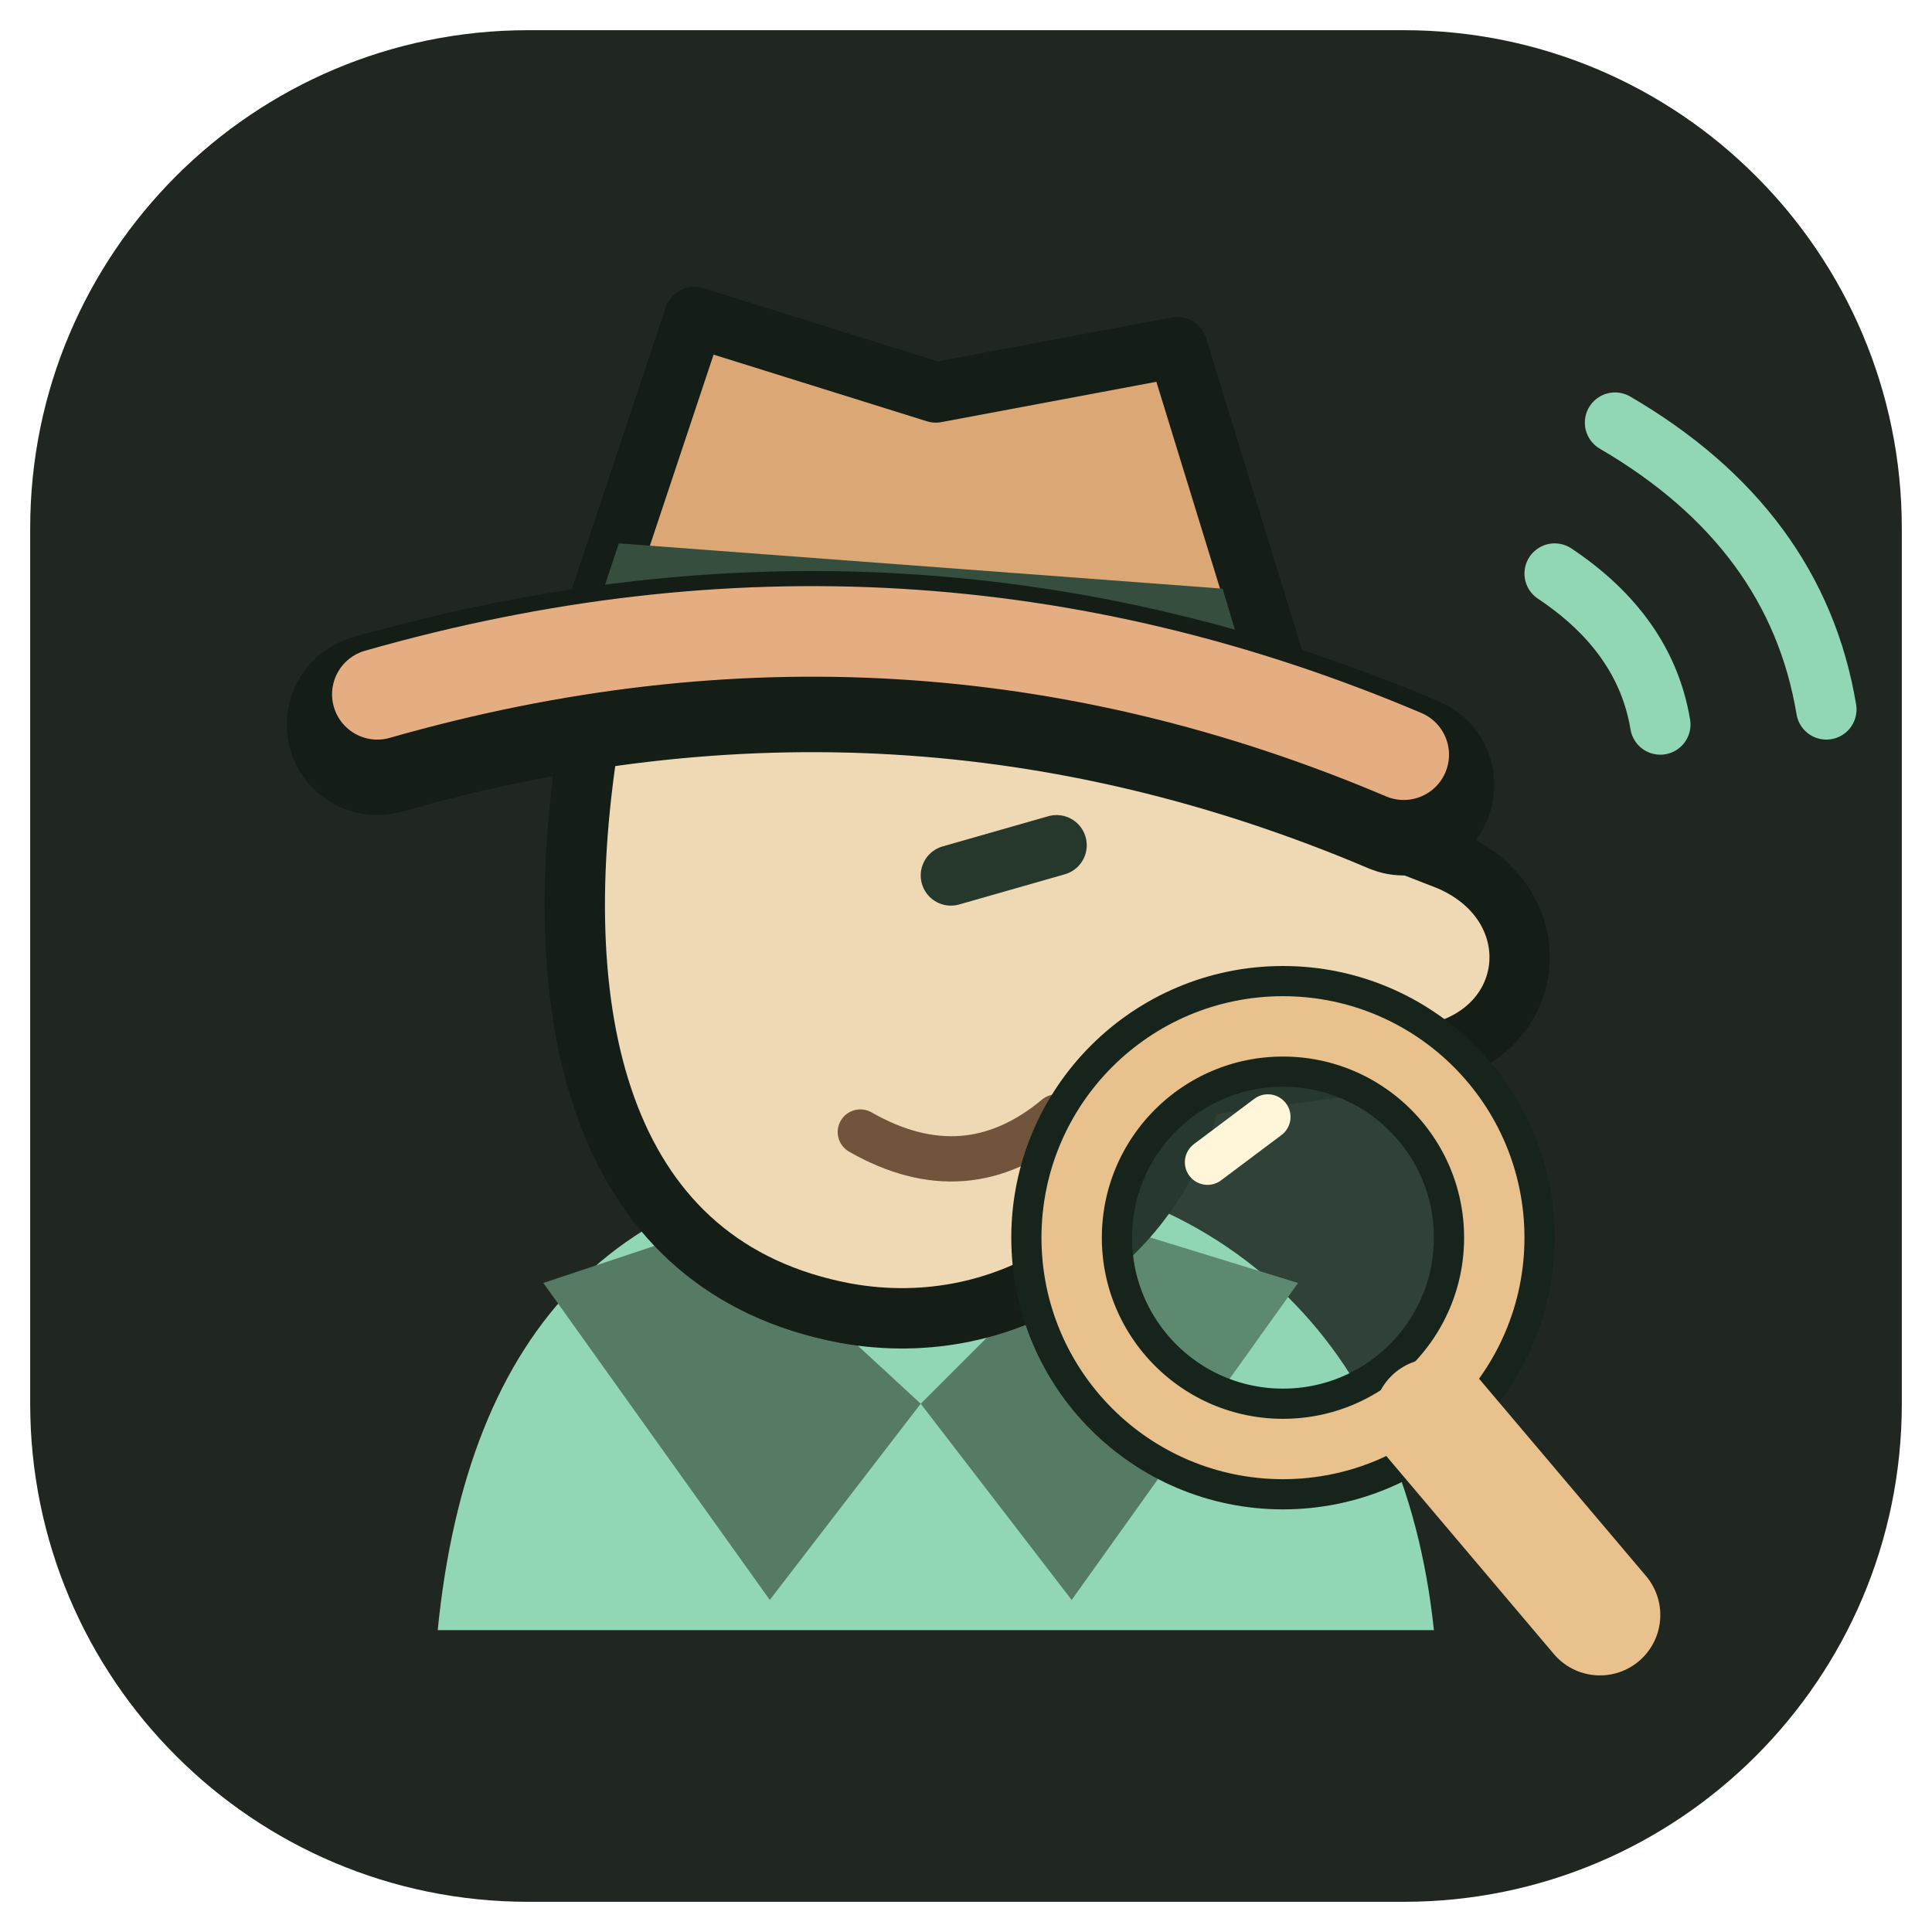
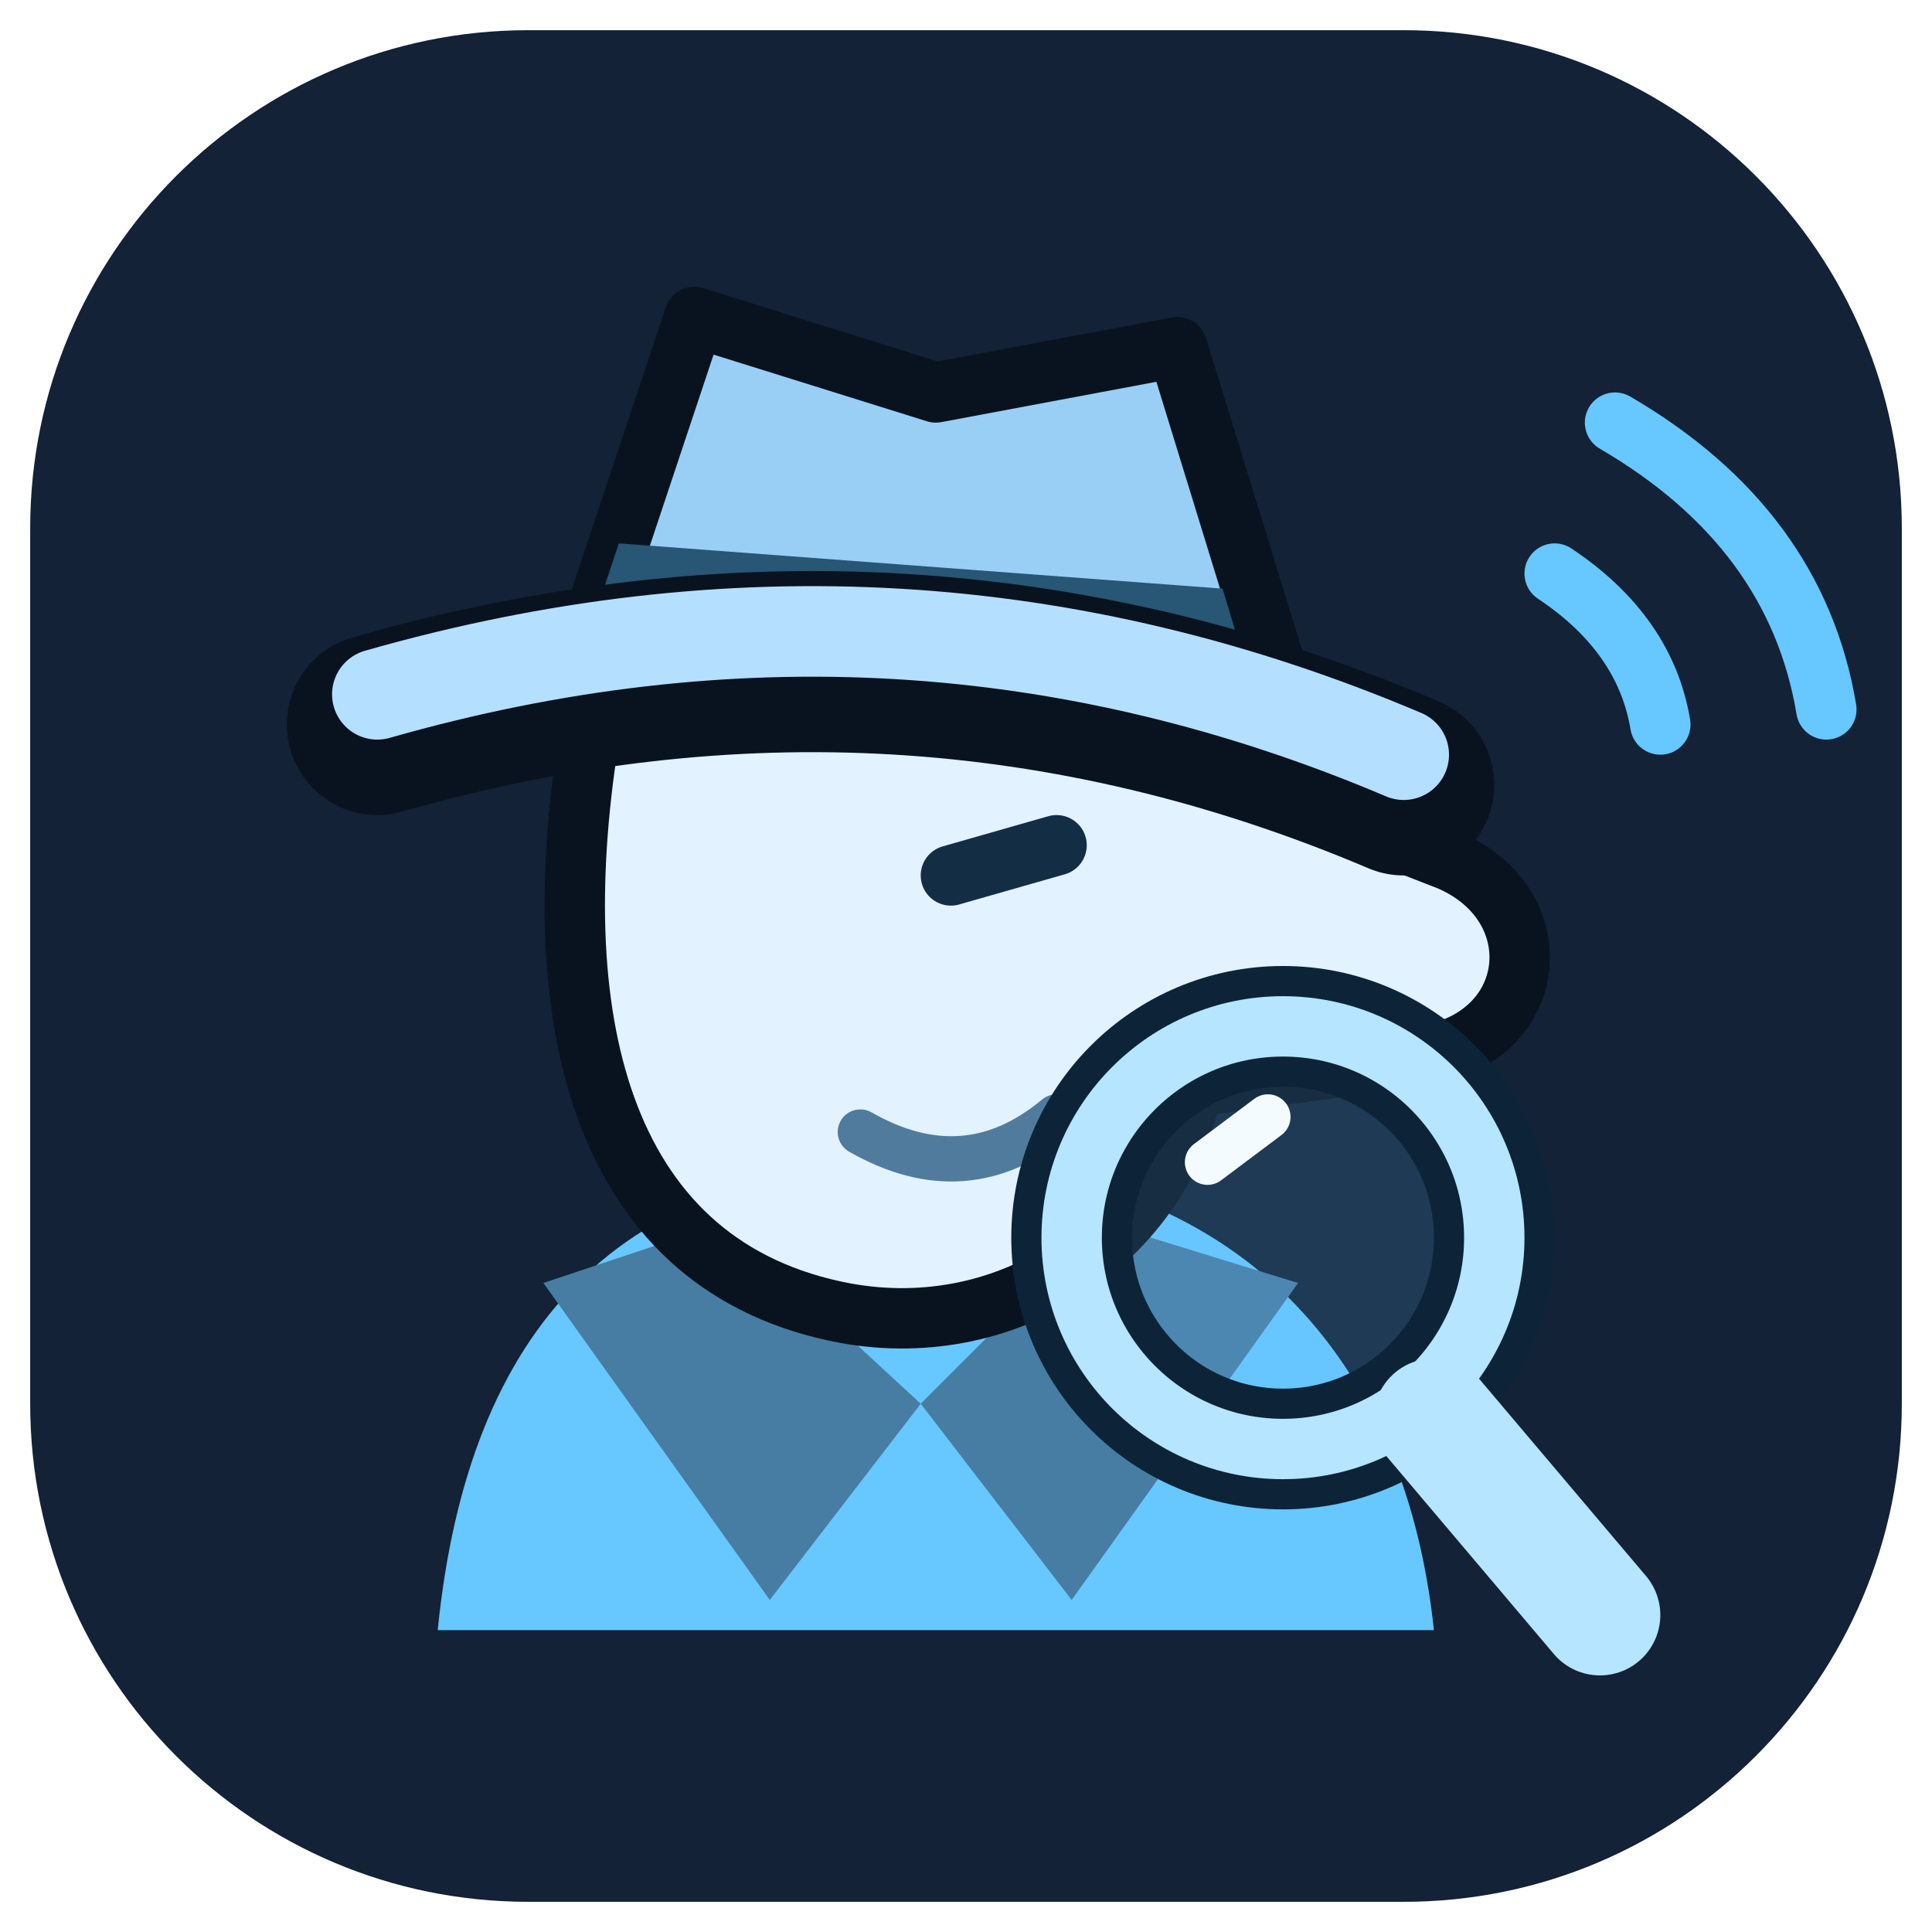
<svg xmlns="http://www.w3.org/2000/svg" viewBox="0 0 128 128" fill="none">
-   <rect x="2" y="2" width="124" height="124" rx="33" fill="#202721" />
-   <path d="M29 108c2-20 12-31 32-31s32 12 34 31" fill="#91d6b5" />
-   <path d="m48 81 13 12-10 13-15-21m37-4L61 93l10 13 15-21" fill="#567b65" />
-   <path d="M39 49c-3 19 1 35 17 38 11 2 21-5 23-15l15-2c8-1 9-10 2-13L78 50" fill="#efd9b4" stroke="#151d17" stroke-width="4" stroke-linejoin="round" />
-   <path d="M38 45 46 21l16 5 16-3 8 26" fill="#dba875" stroke="#151d17" stroke-width="4" stroke-linejoin="round" />
-   <path d="m41 36 40 3 3 10-47-1" fill="#364e3e" />
-   <path d="M25 48q35-10 68 4" stroke="#151d17" stroke-width="12" stroke-linecap="round" />
-   <path d="M25 46q35-10 68 4" stroke="#e5ae82" stroke-width="6" stroke-linecap="round" />
-   <path d="m63 58 7-2" stroke="#26372b" stroke-width="4" stroke-linecap="round" />
-   <path d="M57 75q7 4 13-1" stroke="#71543c" stroke-width="3" stroke-linecap="round" />
-   <circle cx="85" cy="82" r="14" fill="#91d6b5" fill-opacity=".15" stroke="#16241b" stroke-width="8" />
-   <circle cx="85" cy="82" r="14" stroke="#e8c18c" stroke-width="4" />
-   <path d="m95 94 11 13" stroke="#e8c18c" stroke-width="8" stroke-linecap="round" />
-   <path d="m80 77 4-3" stroke="#fff5d8" stroke-width="3" stroke-linecap="round" />
-   <path d="M103 38q6 4 7 10m-3-20q12 7 14 19" stroke="#91d6b5" stroke-width="4" stroke-linecap="round" />
+   <rect x="2" y="2" width="124" height="124" rx="33" fill="#132236" />
+   <path d="M29 108c2-20 12-31 32-31s32 12 34 31" fill="#67c7ff" />
+   <path d="m48 81 13 12-10 13-15-21m37-4L61 93l10 13 15-21" fill="#477da3" />
+   <path d="M39 49c-3 19 1 35 17 38 11 2 21-5 23-15l15-2c8-1 9-10 2-13L78 50" fill="#e2f2ff" stroke="#091320" stroke-width="4" stroke-linejoin="round" />
+   <path d="M38 45 46 21l16 5 16-3 8 26" fill="#99cff4" stroke="#091320" stroke-width="4" stroke-linejoin="round" />
+   <path d="m41 36 40 3 3 10-47-1" fill="#285675" />
+   <path d="M25 48q35-10 68 4" stroke="#091320" stroke-width="12" stroke-linecap="round" />
+   <path d="M25 46q35-10 68 4" stroke="#b5dfff" stroke-width="6" stroke-linecap="round" />
+   <path d="m63 58 7-2" stroke="#132d45" stroke-width="4" stroke-linecap="round" />
+   <path d="M57 75q7 4 13-1" stroke="#507b9d" stroke-width="3" stroke-linecap="round" />
+   <circle cx="85" cy="82" r="14" fill="#67c7ff" fill-opacity=".15" stroke="#0d2438" stroke-width="8" />
+   <circle cx="85" cy="82" r="14" stroke="#b6e5ff" stroke-width="4" />
+   <path d="m95 94 11 13" stroke="#b6e5ff" stroke-width="8" stroke-linecap="round" />
+   <path d="m80 77 4-3" stroke="#f3fbff" stroke-width="3" stroke-linecap="round" />
+   <path d="M103 38q6 4 7 10m-3-20q12 7 14 19" stroke="#67c7ff" stroke-width="4" stroke-linecap="round" />
</svg>
